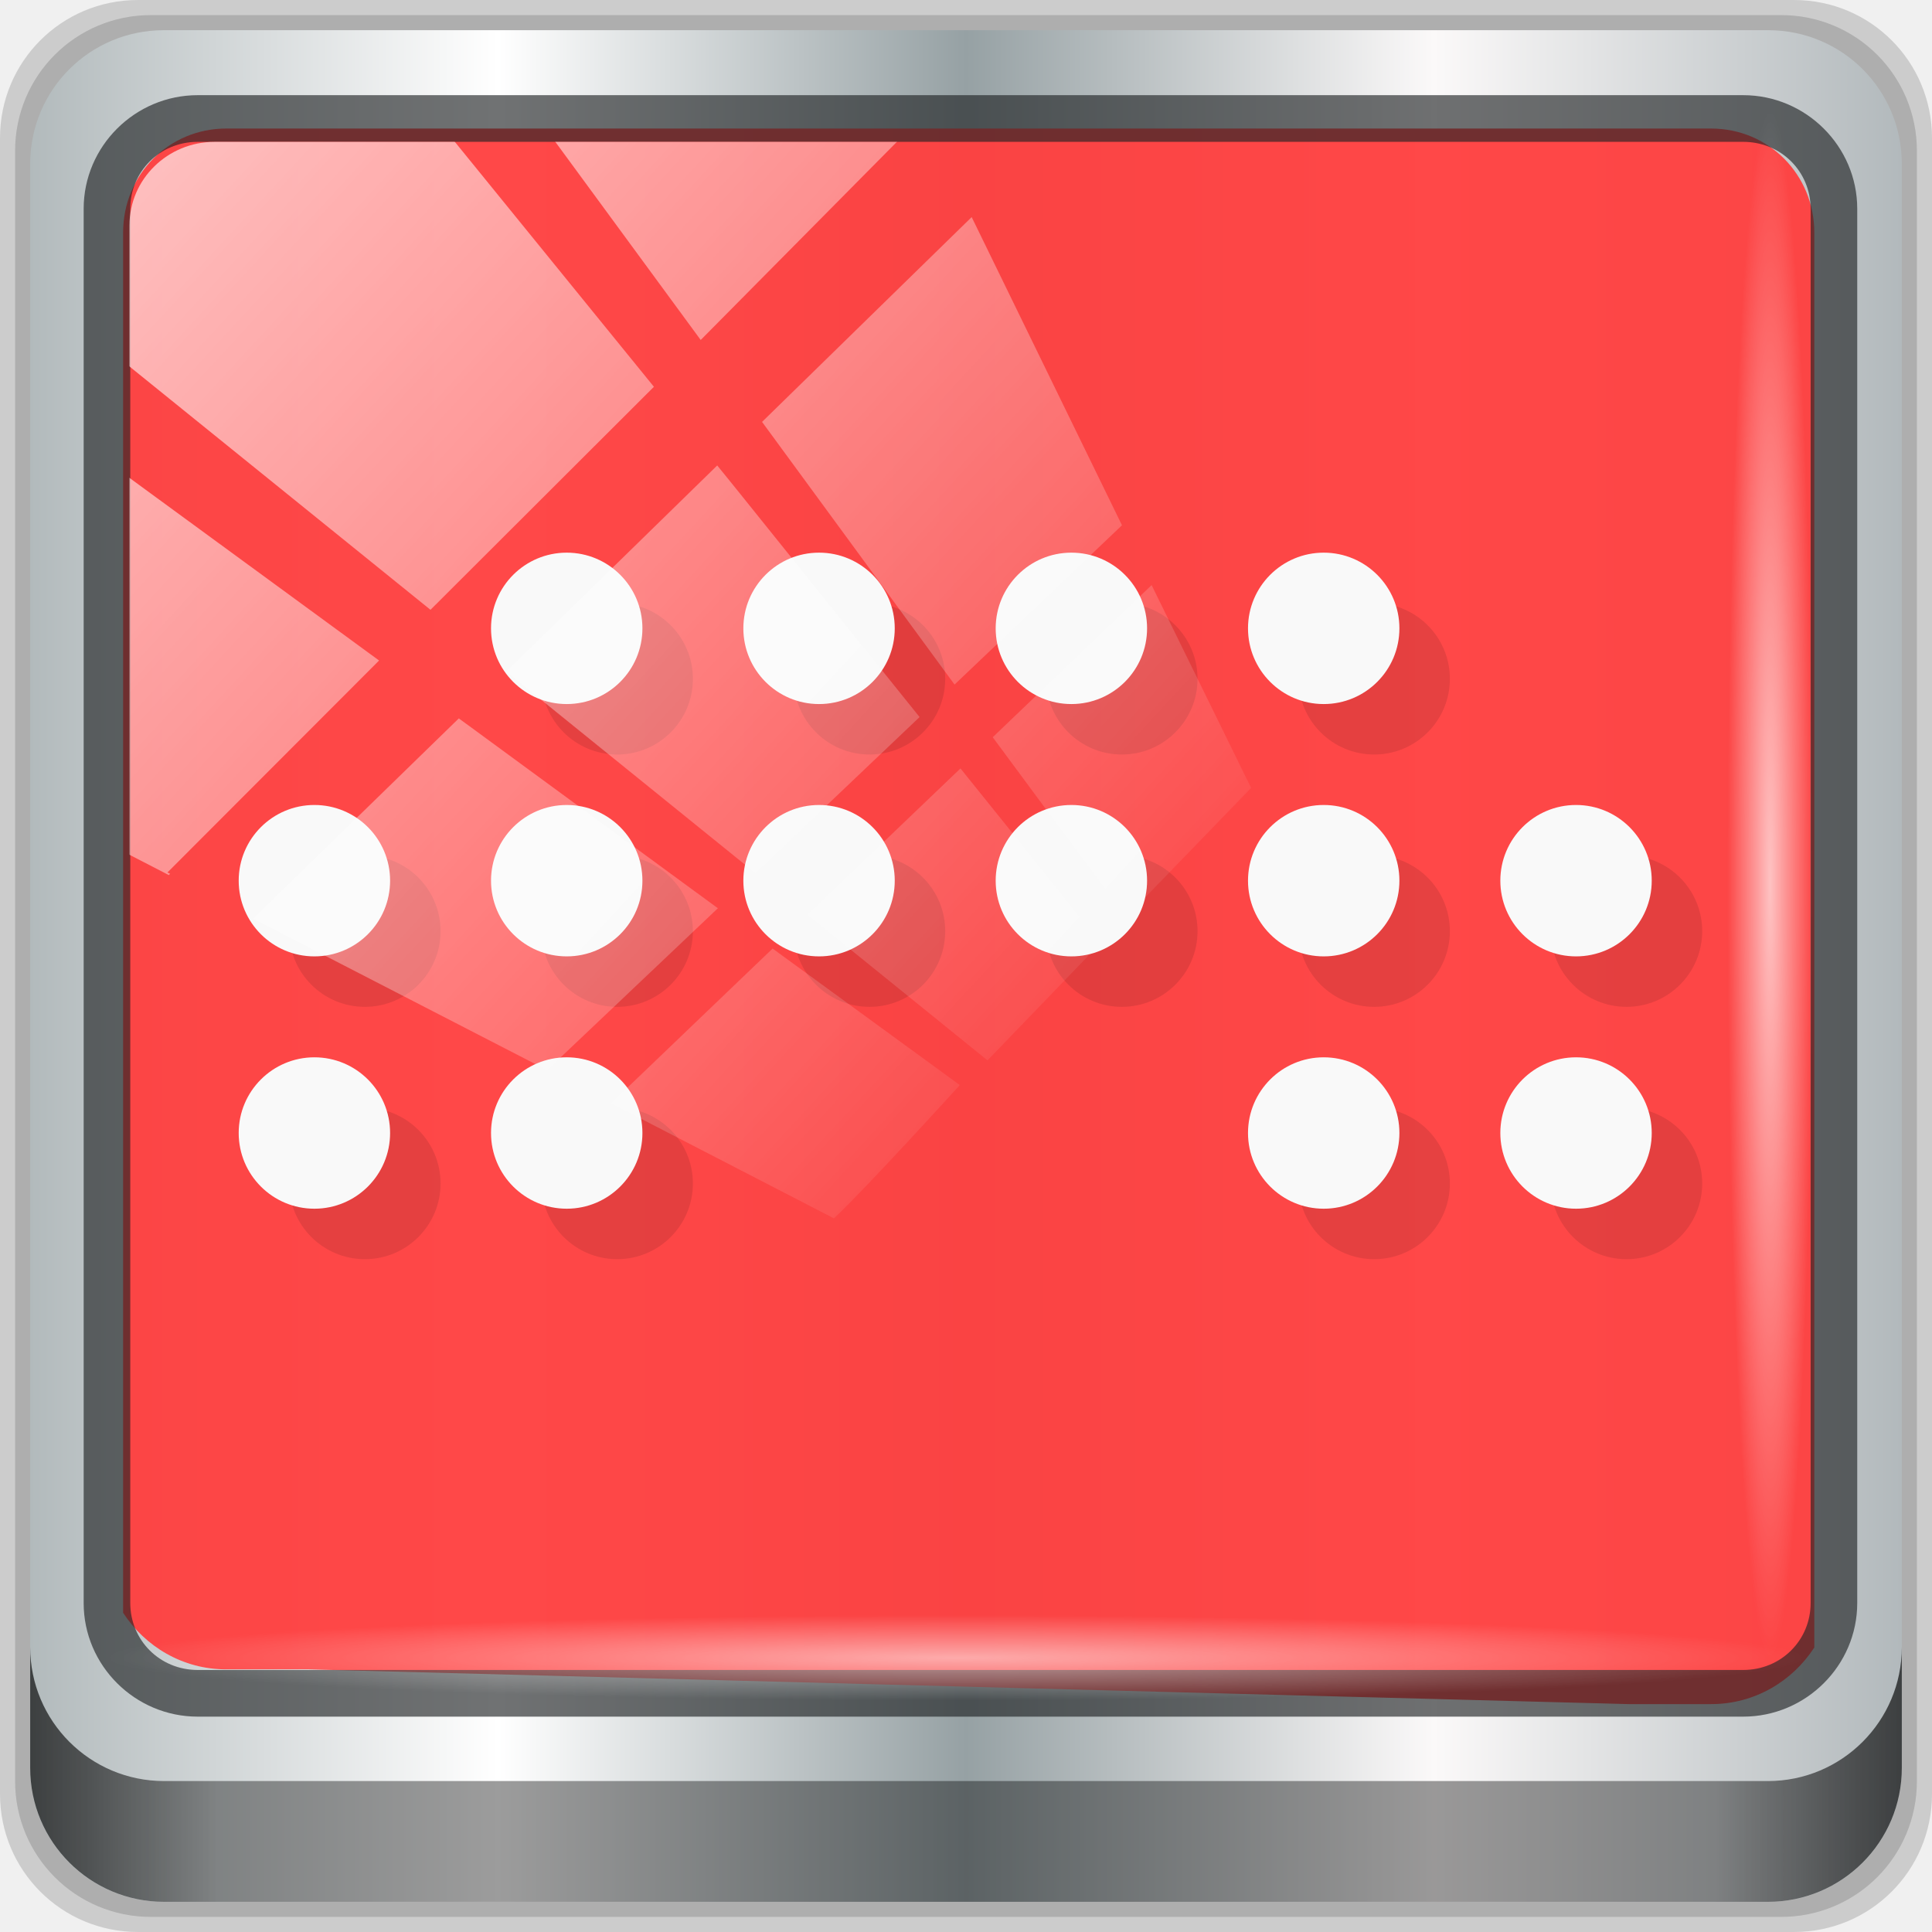
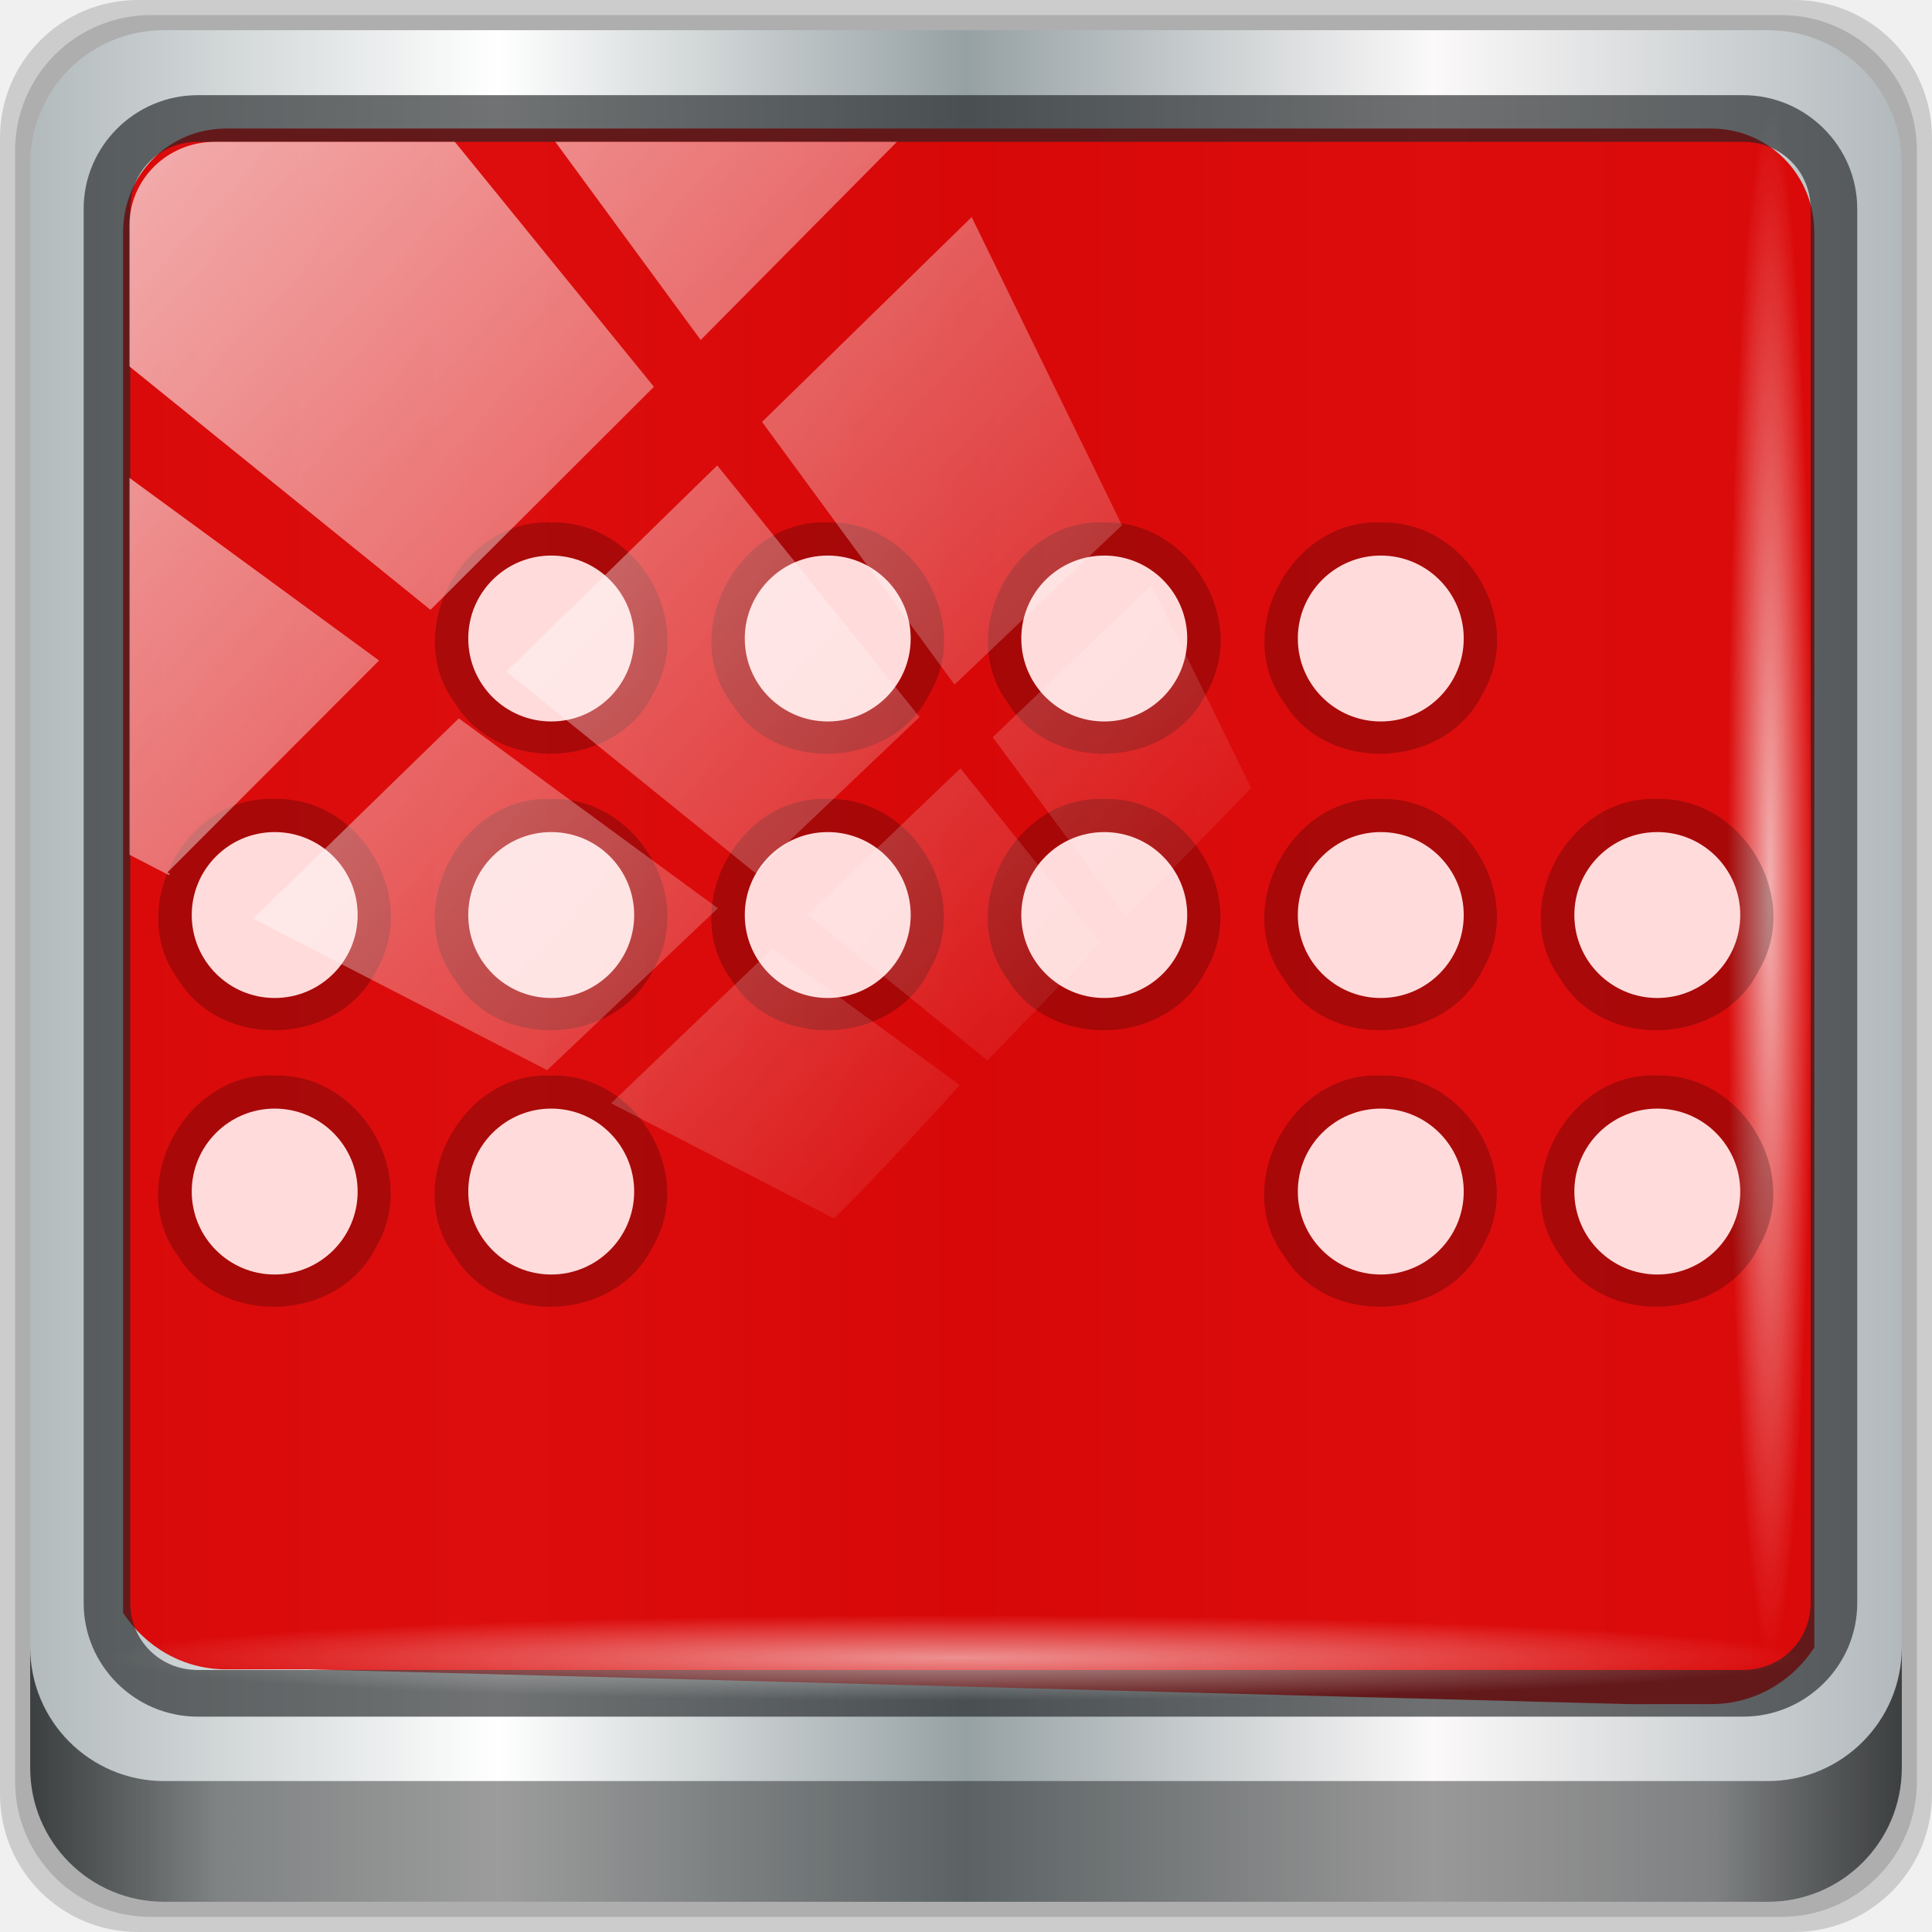
<svg xmlns="http://www.w3.org/2000/svg" xmlns:xlink="http://www.w3.org/1999/xlink" version="1.1" viewBox="0 0 96 96" id="svg59" width="96" height="96">
  <defs id="defs7">
    <linearGradient id="linearGradient3764" x2="47" gradientUnits="userSpaceOnUse" x1="1" gradientTransform="rotate(-90,24,24)">
      <stop style="stop-color:#d41c31" offset="0" id="stop2" />
      <stop style="stop-color:#e22137" offset="1" id="stop4" />
    </linearGradient>
    <linearGradient gradientTransform="rotate(-90,24,24)" gradientUnits="userSpaceOnUse" x2="47" x1="1" id="linearGradient3764-3">
      <stop id="stop7" style="stop-color:#505050;stop-opacity:1" />
      <stop id="stop9" style="stop-color:#5a5a5a;stop-opacity:1" offset="1" />
    </linearGradient>
    <radialGradient gradientTransform="translate(-56.33898,76.67797)" gradientUnits="userSpaceOnUse" r="8" cy="23" cx="31" id="radialGradient4187">
      <stop id="stop12" style="stop-color:#e36b5d;stop-opacity:1" />
      <stop id="stop14" style="stop-color:#e05b4c;stop-opacity:1" offset="1" />
    </radialGradient>
    <radialGradient gradientTransform="translate(-56.33898,76.67797)" gradientUnits="userSpaceOnUse" r="8" cy="29" cx="22" id="radialGradient4195">
      <stop id="stop17" style="stop-color:#7070d0;stop-opacity:1" />
      <stop id="stop19" style="stop-color:#6161cb;stop-opacity:1" offset="1" />
    </radialGradient>
    <radialGradient gradientTransform="translate(-56.33898,76.67797)" gradientUnits="userSpaceOnUse" r="8" cy="19" cx="20" id="radialGradient4203">
      <stop id="stop22" style="stop-color:#32e647;stop-opacity:1" />
      <stop id="stop24" style="stop-color:#20e437;stop-opacity:1" offset="1" />
    </radialGradient>
    <linearGradient id="linearGradient6139-0">
      <stop style="stop-color:#c1adad;stop-opacity:1;" offset="0" id="stop6141-2" />
      <stop id="stop6151-0" offset="0.25" style="stop-color:#ffffff;stop-opacity:1;" />
      <stop id="stop6147-1" offset="0.5" style="stop-color:#aa9090;stop-opacity:1;" />
      <stop style="stop-color:#fbf9f9;stop-opacity:1;" offset="0.75" id="stop6149-4" />
      <stop style="stop-color:#c1adad;stop-opacity:1;" offset="1" id="stop6143-4" />
    </linearGradient>
    <linearGradient id="linearGradient556">
      <stop offset="0" style="stop-color:#ffffff;stop-opacity:1" id="stop557" />
      <stop offset="1" style="stop-color:#d2d2d2;stop-opacity:1;" id="stop558" />
    </linearGradient>
    <linearGradient id="linearGradient4091-0-3-0-7">
      <stop id="stop4093-3-6-4-2" offset="0" style="stop-color:#ffffff;stop-opacity:1;" />
      <stop style="stop-color:#ffffff;stop-opacity:1;" offset="0.8" id="stop4099-6-1-8-3" />
      <stop id="stop4095-1-0-7-9" offset="1" style="stop-color:#ffffff;stop-opacity:0;" />
    </linearGradient>
    <linearGradient id="linearGradient3832-0-6-1-1">
      <stop id="stop3834-6-3-7-1" offset="0" style="stop-color:#000000;stop-opacity:1;" />
      <stop style="stop-color:#000000;stop-opacity:0.588;" offset="0.1" id="stop3872-2-4" />
      <stop id="stop3844-6-2-7-6" offset="0.9" style="stop-color:#000000;stop-opacity:0.588;" />
      <stop id="stop3836-5-0-2-9" offset="1" style="stop-color:#000000;stop-opacity:1;" />
    </linearGradient>
    <linearGradient id="linearGradient3737">
      <stop id="stop3739" style="stop-color:#ffffff;stop-opacity:1" offset="0" />
      <stop id="stop3741" style="stop-color:#ffffff;stop-opacity:0" offset="1" />
    </linearGradient>
    <linearGradient y2="7.017" x2="45.448" y1="92.54" x1="45.448" gradientTransform="scale(1.005865,0.994169)" gradientUnits="userSpaceOnUse" id="linearGradient4740" xlink:href="#ButtonShadow" />
    <linearGradient x1="45.448" y1="92.54" x2="45.448" y2="7.017" id="ButtonShadow" gradientUnits="userSpaceOnUse" gradientTransform="scale(1.005865,0.994169)">
      <stop id="stop3750" style="stop-color:#000000;stop-opacity:1" offset="0" />
      <stop id="stop3752" style="stop-color:#000000;stop-opacity:0.588" offset="1" />
    </linearGradient>
    <filter style="color-interpolation-filters:sRGB" id="filter3174-3-13">
      <feGaussianBlur stdDeviation="1.71" id="feGaussianBlur3176-6-1" />
    </filter>
    <clipPath id="clipPath4156-4-2" clipPathUnits="userSpaceOnUse">
      <path id="path4158-0-4" d="m 27.046,-55.695 -14.214,13.321 h 0.061 l 15.653,21.771 10.231,-10.546 C 38.562,-32.302 27.468,-54.819 27.046,-55.695 Z M 9.647,-39.383 -5.241,-25.321 15.988,-7.806 26.372,-18.383 Z m 31.491,12.951 -9.741,9.714 8.945,12.458 7.781,-7.555 z m -49.84,4.379 -13.754,12.982 26.283,13.846 0.061,-0.062 -0.123,-0.062 L 13.599,-5.401 -8.702,-22.053 Z m 38.015,7.401 -9.803,9.775 11.579,9.559 7.628,-7.401 -8.669,-11.009 z m 20.187,5.674 -7.383,7.216 6.188,8.542 5.82,-6.137 z m -32.195,6.322 -9.557,9.498 13.662,7.185 7.934,-7.678 z m 23.312,2.374 -7.107,6.938 8.363,6.907 5.361,-5.674 -0.061,-0.092 -0.092,0.123 -6.464,-8.203 z m -8.73,8.542 -7.505,7.339 10.354,5.458 c 1.397,-1.321 5.675,-6.123 5.851,-6.322 z" style="opacity:0.6;fill:#ffffff;fill-opacity:1;stroke:none" />
    </clipPath>
    <filter style="color-interpolation-filters:sRGB" id="filter3174-53">
      <feGaussianBlur stdDeviation="1.71" id="feGaussianBlur3176-1" />
    </filter>
    <filter style="color-interpolation-filters:sRGB" id="filter3174">
      <feGaussianBlur id="feGaussianBlur3176" stdDeviation="1.71" />
    </filter>
    <radialGradient gradientTransform="translate(-56.33898,76.67797)" gradientUnits="userSpaceOnUse" r="8" cy="19" cx="20" id="radialGradient4203-3">
      <stop id="stop22-6" style="stop-color:#32e647;stop-opacity:1" />
      <stop id="stop24-7" style="stop-color:#20e437;stop-opacity:1" offset="1" />
    </radialGradient>
    <radialGradient gradientTransform="translate(-56.33898,76.67797)" gradientUnits="userSpaceOnUse" r="8" cy="23" cx="31" id="radialGradient4187-5">
      <stop id="stop12-3" style="stop-color:#e36b5d;stop-opacity:1" />
      <stop id="stop14-5" style="stop-color:#e05b4c;stop-opacity:1" offset="1" />
    </radialGradient>
    <radialGradient gradientTransform="translate(-56.33898,76.67797)" gradientUnits="userSpaceOnUse" r="8" cy="29" cx="22" id="radialGradient4195-6">
      <stop id="stop17-2" style="stop-color:#7070d0;stop-opacity:1" />
      <stop id="stop19-9" style="stop-color:#6161cb;stop-opacity:1" offset="1" />
    </radialGradient>
    <linearGradient xlink:href="#ButtonShadow" id="linearGradient4725" gradientUnits="userSpaceOnUse" gradientTransform="scale(1.005865,0.994169)" x1="45.448" y1="92.54" x2="45.448" y2="7.017" />
    <linearGradient xlink:href="#ButtonShadow" id="linearGradient4727" gradientUnits="userSpaceOnUse" gradientTransform="scale(1.005865,0.994169)" x1="45.448" y1="92.54" x2="45.448" y2="7.017" />
    <linearGradient y2="47" x2="90" y1="47" x1="6" gradientTransform="matrix(1.107143,0,0,1.107143,-4.993903,-3.620687)" gradientUnits="userSpaceOnUse" id="linearGradient4071-3" xlink:href="#linearGradient6139-0-6" />
    <linearGradient id="linearGradient6139-0-6">
      <stop style="stop-color:#b2babc;stop-opacity:1" offset="0" id="stop6141-2-7" />
      <stop id="stop6151-0-5" offset="0.25" style="stop-color:#ffffff;stop-opacity:1;" />
      <stop id="stop6147-1-3" offset="0.5" style="stop-color:#96a1a4;stop-opacity:1" />
      <stop style="stop-color:#fbf9f9;stop-opacity:1;" offset="0.75" id="stop6149-4-5" />
      <stop style="stop-color:#b2b9bc;stop-opacity:1" offset="1" id="stop6143-4-6" />
    </linearGradient>
    <linearGradient gradientUnits="userSpaceOnUse" y2="88.172" x2="94.5" y1="88.172" x1="1.5" id="linearGradient4129-2" xlink:href="#linearGradient3832-0-6-1-1" gradientTransform="translate(0.1489535,0.415026)" />
    <radialGradient r="43.199" fy="44.893" fx="13.948" cy="44.893" cx="13.948" gradientTransform="matrix(0.9751338,0,0,0.04919072,34.04765,80.58172)" gradientUnits="userSpaceOnUse" id="radialGradient7462" xlink:href="#linearGradient3737" />
    <radialGradient r="43.199" fy="44.893" fx="13.948" cy="44.893" cx="13.948" gradientTransform="matrix(0.8883266,0,0,0.04919072,31.95952,-90.31726)" gradientUnits="userSpaceOnUse" id="radialGradient7464" xlink:href="#linearGradient3737" />
    <clipPath clipPathUnits="userSpaceOnUse" id="clipPath4156-4-1">
      <path style="opacity:0.6;fill:#ffffff;fill-opacity:1;stroke:none" d="m 27.046,-55.695 -14.214,13.321 h 0.061 l 15.653,21.771 10.231,-10.546 C 38.562,-32.302 27.468,-54.819 27.046,-55.695 Z M 9.647,-39.383 -5.241,-25.321 15.988,-7.806 26.372,-18.383 Z m 31.491,12.951 -9.741,9.714 8.945,12.458 7.781,-7.555 z m -49.84,4.379 -13.754,12.982 26.283,13.846 0.061,-0.062 -0.123,-0.062 L 13.599,-5.401 -8.702,-22.053 Z m 38.015,7.401 -9.803,9.775 11.579,9.559 7.628,-7.401 -8.669,-11.009 z m 20.187,5.674 -7.383,7.216 6.188,8.542 5.82,-6.137 z m -32.195,6.322 -9.557,9.498 13.662,7.185 7.934,-7.678 z m 23.312,2.374 -7.107,6.938 8.363,6.907 5.361,-5.674 -0.061,-0.092 -0.092,0.123 -6.464,-8.203 z m -8.73,8.542 -7.505,7.339 10.354,5.458 c 1.397,-1.321 5.675,-6.123 5.851,-6.322 z" id="path4158-0-8" />
    </clipPath>
    <linearGradient xlink:href="#linearGradient3737" id="linearGradient987" gradientUnits="userSpaceOnUse" x1="2.771" y1="-28.642" x2="50.528" y2="14.514" />
  </defs>
  <g id="g4723">
    <g transform="translate(0,-6.000001)" id="g4704">
      <g id="g6902">
        <g id="layer1-2" transform="translate(-1e-6,32)">
          <g id="g7390-7" transform="translate(-8.043958,-17.33444)">
            <g id="g4615-6" transform="translate(251.288,-104.8973)">
              <g style="display:none" id="layer2-8-6">
                <rect style="opacity:0.9;fill:url(#linearGradient4725);fill-opacity:1;fill-rule:nonzero;stroke:none;filter:url(#filter3174-3-13)" id="rect3745-9-2" y="7" x="5" ry="6" rx="6" height="85" width="86" />
              </g>
            </g>
            <g transform="translate(0,6.000001)" id="g3950">
              <g transform="translate(7.895003,-15.08059)" style="display:inline" id="g2780">
                <path id="path3288" d="M 89.292,0.415 H 7.006 c -3.799,0 -6.857,3.058 -6.857,6.857 V 89.558 c 0,3.799 3.058,6.857 6.857,6.857 H 89.292 c 3.799,0 6.857,-3.058 6.857,-6.857 V 7.272 c 0,-3.799 -3.058,-6.857 -6.857,-6.857 z" style="display:inline;opacity:0.15;fill:#000000;fill-opacity:1;fill-rule:nonzero;stroke:none" />
                <path style="display:inline;opacity:0.15;fill:#000000;fill-opacity:1;fill-rule:nonzero;stroke:none" d="M 88.649,1.165 H 7.649 c -3.739,0 -6.75,3.01 -6.75,6.75 V 88.915 c 0,3.74 3.011,6.75 6.75,6.75 H 88.649 c 3.74,0 6.75,-3.01 6.75,-6.75 V 7.915 c 0,-3.739 -3.01,-6.75 -6.75,-6.75 z" id="path4085" />
                <path id="rect4251-1" d="M 88.006,1.915 H 8.292 c -3.68,0 -6.643,2.963 -6.643,6.643 V 88.272 c 0,3.68 2.963,6.643 6.643,6.643 H 88.006 c 3.68,0 6.643,-2.963 6.643,-6.643 V 8.558 c 0,-3.68 -2.963,-6.643 -6.643,-6.643 z" style="display:inline;fill:url(#linearGradient4071-3);fill-opacity:1;fill-rule:nonzero;stroke:none" />
-                 <path id="path3400-6" d="m 11.39,6.802 c -2.856,0 -5.124,2.288 -5.124,5.171 v 21.427 7.239 39.914 c 1.097,1.684 2.969,2.812 5.124,2.812 h 4.099 l 65.589,1.726 h 4.099 c 2.155,0 4.027,-1.127 5.124,-2.812 l 0,-41.639 v -7.239 -21.427 c 0,-2.883 -2.268,-5.171 -5.124,-5.171 z" style="display:inline;opacity:0.949;fill:#ff3e3e;fill-opacity:1;fill-rule:nonzero;stroke:none;stroke-width:1.03" />
+                 <path id="path3400-6" d="m 11.39,6.802 c -2.856,0 -5.124,2.288 -5.124,5.171 v 21.427 7.239 39.914 c 1.097,1.684 2.969,2.812 5.124,2.812 h 4.099 l 65.589,1.726 h 4.099 c 2.155,0 4.027,-1.127 5.124,-2.812 l 0,-41.639 v -7.239 -21.427 c 0,-2.883 -2.268,-5.171 -5.124,-5.171 z" style="display:inline;opacity:0.949;fill:#db0000;fill-opacity:1;fill-rule:nonzero;stroke:none;stroke-width:1.03" />
                <path style="color:#000000;font-style:normal;font-variant:normal;font-weight:normal;font-stretch:normal;font-size:medium;line-height:normal;font-family:Sans;-inkscape-font-specification:Sans;text-indent:0;text-align:start;text-decoration:none;text-decoration-line:none;letter-spacing:normal;word-spacing:normal;text-transform:none;writing-mode:lr-tb;direction:ltr;baseline-shift:baseline;text-anchor:start;display:inline;overflow:visible;visibility:visible;fill:#1f2224;fill-opacity:0.633;stroke:none;stroke-width:2.376;marker:none;enable-background:accumulate" d="m 9.974,5.144 c -3.117,0 -5.668,2.54 -5.668,5.646 v 69.278 c 0,3.106 2.551,5.646 5.668,5.646 H 86.766 c 3.117,0 5.668,-2.54 5.668,-5.646 V 10.79 c 0,-3.106 -2.551,-5.646 -5.668,-5.646 z m 0,2.319 H 86.766 c 1.888,0 3.352,1.48 3.352,3.327 v 69.278 c 0,1.846 -1.464,3.327 -3.352,3.327 H 9.974 c -1.888,0 -3.352,-1.48 -3.352,-3.327 V 10.79 c 0,-1.846 1.464,-3.327 3.352,-3.327 z" id="path4989" />
                <path id="path4118" d="m 1.649,82.259 v 6 c 0,3.68 2.976,6.656 6.656,6.656 H 87.993 c 3.68,0 6.656,-2.976 6.656,-6.656 v -6 c 0,3.68 -2.976,6.656 -6.656,6.656 H 8.305 c -3.68,0 -6.656,-2.976 -6.656,-6.656 z" style="display:inline;opacity:0.658;fill:url(#linearGradient4129-2);fill-opacity:1;fill-rule:nonzero;stroke:none" />
                <rect ry="4.25" rx="0" y="80.665" x="5.524" height="4.25" width="84.25" id="rect4131" style="opacity:0.55;fill:url(#radialGradient7462);fill-opacity:1;stroke:none" />
                <rect transform="rotate(90)" style="opacity:0.669;fill:url(#radialGradient7464);fill-opacity:1;stroke:none" id="rect4141" width="76.75" height="4.25" x="5.975" y="-90.234" rx="0" ry="4.25" />
                <g id="g4748" transform="matrix(2.507613,0,0,2.507613,95.05828,-247.3237)">
-                   <g id="g23" transform="translate(-42.11864,93.74576)" style="opacity:0.1">
-                     <path id="path21" d="M 38,28.5 A 1.5,1.5 0 0 1 36.5,30 1.5,1.5 0 0 1 35,28.5 1.5,1.5 0 0 1 36.5,27 1.5,1.5 0 0 1 38,28.5 Z m -5,0 A 1.5,1.5 0 0 1 31.5,30 1.5,1.5 0 0 1 30,28.5 1.5,1.5 0 0 1 31.5,27 1.5,1.5 0 0 1 33,28.5 Z m -15,0 A 1.5,1.5 0 0 1 16.5,30 1.5,1.5 0 0 1 15,28.5 1.5,1.5 0 0 1 16.5,27 1.5,1.5 0 0 1 18,28.5 Z m -5,0 A 1.5,1.5 0 0 1 11.5,30 1.5,1.5 0 0 1 10,28.5 1.5,1.5 0 0 1 11.5,27 1.5,1.5 0 0 1 13,28.5 Z m 25,-5 A 1.5,1.5 0 0 1 36.5,25 1.5,1.5 0 0 1 35,23.5 1.5,1.5 0 0 1 36.5,22 1.5,1.5 0 0 1 38,23.5 Z m -5,0 A 1.5,1.5 0 0 1 31.5,25 1.5,1.5 0 0 1 30,23.5 1.5,1.5 0 0 1 31.5,22 1.5,1.5 0 0 1 33,23.5 Z m -5,0 A 1.5,1.5 0 0 1 26.5,25 1.5,1.5 0 0 1 25,23.5 1.5,1.5 0 0 1 26.5,22 1.5,1.5 0 0 1 28,23.5 Z m -5,0 A 1.5,1.5 0 0 1 21.5,25 1.5,1.5 0 0 1 20,23.5 1.5,1.5 0 0 1 21.5,22 1.5,1.5 0 0 1 23,23.5 Z m -5,0 A 1.5,1.5 0 0 1 16.5,25 1.5,1.5 0 0 1 15,23.5 1.5,1.5 0 0 1 16.5,22 1.5,1.5 0 0 1 18,23.5 Z m -5,0 A 1.5,1.5 0 0 1 11.5,25 1.5,1.5 0 0 1 10,23.5 1.5,1.5 0 0 1 11.5,22 1.5,1.5 0 0 1 13,23.5 Z m 5,-5 A 1.5,1.5 0 0 1 16.5,20 1.5,1.5 0 0 1 15,18.5 1.5,1.5 0 0 1 16.5,17 1.5,1.5 0 0 1 18,18.5 Z m 15,0 A 1.5,1.5 0 0 1 31.5,20 1.5,1.5 0 0 1 30,18.5 1.5,1.5 0 0 1 31.5,17 1.5,1.5 0 0 1 33,18.5 Z m -5,0 A 1.5,1.5 0 0 1 26.5,20 1.5,1.5 0 0 1 25,18.5 1.5,1.5 0 0 1 26.5,17 1.5,1.5 0 0 1 28,18.5 Z m -5,0 A 1.5,1.5 0 0 1 21.5,20 1.5,1.5 0 0 1 20,18.5 1.5,1.5 0 0 1 21.5,17 1.5,1.5 0 0 1 23,18.5 Z" />
+                   <g style="fill:#f9f9f9;stroke:#000000;stroke-opacity:1;stroke-width:1.196;stroke-miterlimit:4;stroke-dasharray:none" id="g957" transform="translate(-43.11864,92.74576)">
+                     <path id="path955" style="color:#000000;font-style:normal;font-variant:normal;font-weight:normal;font-stretch:normal;font-size:medium;line-height:normal;font-family:sans-serif;font-variant-ligatures:normal;font-variant-position:normal;font-variant-caps:normal;font-variant-numeric:normal;font-variant-alternates:normal;font-feature-settings:normal;text-indent:0;text-align:start;text-decoration:none;text-decoration-line:none;text-decoration-style:solid;text-decoration-color:#000000;letter-spacing:normal;word-spacing:normal;text-transform:none;writing-mode:lr-tb;direction:ltr;text-orientation:mixed;dominant-baseline:auto;baseline-shift:baseline;text-anchor:start;white-space:normal;shape-padding:0;clip-rule:nonzero;display:inline;overflow:visible;visibility:visible;opacity:1;isolation:auto;mix-blend-mode:normal;color-interpolation:sRGB;color-interpolation-filters:linearRGB;solid-color:#000000;solid-opacity:1;vector-effect:none;fill:#000000;fill-opacity:0.232;fill-rule:nonzero;stroke:none;stroke-width:1.311;stroke-linecap:butt;stroke-linejoin:miter;stroke-miterlimit:4;stroke-dasharray:none;stroke-dashoffset:0;stroke-opacity:1;color-rendering:auto;image-rendering:auto;shape-rendering:auto;text-rendering:auto;enable-background:accumulate" d="m 16.192,16.403 c -1.762,-0.081 -2.969,2.164 -1.904,3.581 0.866,1.42 3.197,1.305 3.924,-0.19 0.861,-1.455 -0.338,-3.444 -2.02,-3.391 z m 5.479,0 c -1.762,-0.081 -2.969,2.164 -1.904,3.581 0.866,1.42 3.197,1.305 3.924,-0.19 0.861,-1.455 -0.338,-3.444 -2.02,-3.391 z m 5.479,0 c -1.762,-0.081 -2.969,2.164 -1.904,3.581 0.866,1.42 3.197,1.305 3.924,-0.19 0.861,-1.455 -0.338,-3.444 -2.02,-3.391 z m 5.479,0 c -1.762,-0.081 -2.969,2.164 -1.904,3.581 0.866,1.42 3.197,1.305 3.924,-0.19 0.861,-1.455 -0.338,-3.444 -2.02,-3.391 z m -16.438,1.31 c 1.696,-0.007 0.859,2.766 -0.556,1.811 -0.803,-0.5 -0.398,-1.856 0.556,-1.811 z m 5.479,0 c 1.696,-0.007 0.859,2.766 -0.556,1.811 -0.803,-0.5 -0.398,-1.856 0.556,-1.811 z m 5.479,0 c 1.696,-0.007 0.859,2.766 -0.556,1.811 -0.803,-0.5 -0.398,-1.856 0.556,-1.811 z m 5.479,0 c 1.696,-0.007 0.859,2.766 -0.556,1.811 -0.803,-0.5 -0.398,-1.856 0.556,-1.811 z m -21.918,4.169 c -1.762,-0.081 -2.969,2.164 -1.904,3.581 0.866,1.42 3.197,1.305 3.924,-0.19 0.861,-1.455 -0.338,-3.444 -2.02,-3.391 z m 5.479,0 c -1.762,-0.081 -2.969,2.164 -1.904,3.581 0.866,1.42 3.197,1.305 3.924,-0.19 0.861,-1.455 -0.338,-3.444 -2.02,-3.391 z m 5.479,0 c -1.762,-0.081 -2.969,2.164 -1.904,3.581 0.866,1.42 3.197,1.305 3.924,-0.19 0.861,-1.455 -0.338,-3.444 -2.02,-3.391 z m 5.479,0 c -1.762,-0.081 -2.969,2.164 -1.904,3.581 0.866,1.42 3.197,1.305 3.924,-0.19 0.861,-1.455 -0.338,-3.444 -2.02,-3.391 z m 5.479,0 c -1.762,-0.081 -2.969,2.164 -1.904,3.581 0.866,1.42 3.197,1.305 3.924,-0.19 0.861,-1.455 -0.338,-3.444 -2.02,-3.391 z m 5.479,0 c -1.762,-0.081 -2.969,2.164 -1.904,3.581 0.866,1.42 3.197,1.305 3.924,-0.19 0.861,-1.455 -0.338,-3.444 -2.02,-3.391 z m -27.397,1.31 c 1.696,-0.007 0.859,2.766 -0.556,1.811 -0.803,-0.5 -0.398,-1.856 0.556,-1.811 z m 5.479,0 c 1.696,-0.007 0.859,2.766 -0.556,1.811 -0.803,-0.5 -0.398,-1.856 0.556,-1.811 z m 5.479,0 c 1.696,-0.007 0.859,2.766 -0.556,1.811 -0.803,-0.5 -0.398,-1.856 0.556,-1.811 z m 5.479,0 c 1.696,-0.007 0.859,2.766 -0.556,1.811 -0.803,-0.5 -0.398,-1.856 0.556,-1.811 z m 5.479,0 c 1.696,-0.007 0.859,2.766 -0.556,1.811 -0.803,-0.5 -0.398,-1.856 0.556,-1.811 z m 5.479,0 c 1.696,-0.007 0.859,2.766 -0.556,1.811 -0.803,-0.5 -0.398,-1.856 0.556,-1.811 z m -27.397,4.169 c -1.762,-0.081 -2.969,2.164 -1.904,3.581 0.866,1.42 3.197,1.305 3.924,-0.19 0.861,-1.455 -0.338,-3.444 -2.02,-3.391 z m 5.479,0 c -1.762,-0.081 -2.969,2.164 -1.904,3.581 0.866,1.42 3.197,1.305 3.924,-0.19 0.861,-1.455 -0.338,-3.444 -2.02,-3.391 z m 16.438,0 c -1.762,-0.081 -2.969,2.164 -1.904,3.581 0.866,1.42 3.197,1.305 3.924,-0.19 0.861,-1.455 -0.338,-3.444 -2.02,-3.391 z m 5.479,0 c -1.762,-0.081 -2.969,2.164 -1.904,3.581 0.866,1.42 3.197,1.305 3.924,-0.19 0.861,-1.455 -0.338,-3.444 -2.02,-3.391 z M 10.713,28.671 c 1.696,-0.007 0.859,2.766 -0.556,1.811 -0.803,-0.5 -0.398,-1.856 0.556,-1.811 z m 5.479,0 c 1.696,-0.007 0.859,2.766 -0.556,1.811 -0.803,-0.5 -0.398,-1.856 0.556,-1.811 z m 16.438,0 c 1.696,-0.007 0.859,2.766 -0.556,1.811 -0.803,-0.5 -0.398,-1.856 0.556,-1.811 z m 5.479,0 c 1.696,-0.007 0.859,2.766 -0.556,1.811 -0.803,-0.5 -0.398,-1.856 0.556,-1.811 z" />
                  </g>
-                   <g transform="translate(-43.11864,92.74576)" id="g53" style="fill:#f9f9f9">
-                     <path id="path25" d="M 23,18.5 A 1.5,1.5 0 0 1 21.5,20 1.5,1.5 0 0 1 20,18.5 1.5,1.5 0 0 1 21.5,17 1.5,1.5 0 0 1 23,18.5 Z" />
-                     <path id="path27" d="M 28,18.5 A 1.5,1.5 0 0 1 26.5,20 1.5,1.5 0 0 1 25,18.5 1.5,1.5 0 0 1 26.5,17 1.5,1.5 0 0 1 28,18.5 Z" />
-                     <path id="path29" d="M 33,18.5 A 1.5,1.5 0 0 1 31.5,20 1.5,1.5 0 0 1 30,18.5 1.5,1.5 0 0 1 31.5,17 1.5,1.5 0 0 1 33,18.5 Z" />
-                     <path id="path31" d="M 18,18.5 A 1.5,1.5 0 0 1 16.5,20 1.5,1.5 0 0 1 15,18.5 1.5,1.5 0 0 1 16.5,17 1.5,1.5 0 0 1 18,18.5 Z" />
-                     <path id="path33" d="M 13,23.5 A 1.5,1.5 0 0 1 11.5,25 1.5,1.5 0 0 1 10,23.5 1.5,1.5 0 0 1 11.5,22 1.5,1.5 0 0 1 13,23.5 Z" />
-                     <path id="path35" d="M 18,23.5 A 1.5,1.5 0 0 1 16.5,25 1.5,1.5 0 0 1 15,23.5 1.5,1.5 0 0 1 16.5,22 1.5,1.5 0 0 1 18,23.5 Z" />
-                     <path id="path37" d="M 23,23.5 A 1.5,1.5 0 0 1 21.5,25 1.5,1.5 0 0 1 20,23.5 1.5,1.5 0 0 1 21.5,22 1.5,1.5 0 0 1 23,23.5 Z" />
-                     <path id="path39" d="M 28,23.5 A 1.5,1.5 0 0 1 26.5,25 1.5,1.5 0 0 1 25,23.5 1.5,1.5 0 0 1 26.5,22 1.5,1.5 0 0 1 28,23.5 Z" />
-                     <path id="path41" d="M 33,23.5 A 1.5,1.5 0 0 1 31.5,25 1.5,1.5 0 0 1 30,23.5 1.5,1.5 0 0 1 31.5,22 1.5,1.5 0 0 1 33,23.5 Z" />
-                     <path id="path43" d="M 38,23.5 A 1.5,1.5 0 0 1 36.5,25 1.5,1.5 0 0 1 35,23.5 1.5,1.5 0 0 1 36.5,22 1.5,1.5 0 0 1 38,23.5 Z" />
-                     <path id="path45" d="M 13,28.5 A 1.5,1.5 0 0 1 11.5,30 1.5,1.5 0 0 1 10,28.5 1.5,1.5 0 0 1 11.5,27 1.5,1.5 0 0 1 13,28.5 Z" />
-                     <path id="path47" d="M 18,28.5 A 1.5,1.5 0 0 1 16.5,30 1.5,1.5 0 0 1 15,28.5 1.5,1.5 0 0 1 16.5,27 1.5,1.5 0 0 1 18,28.5 Z" />
-                     <path id="path49" d="M 33,28.5 A 1.5,1.5 0 0 1 31.5,30 1.5,1.5 0 0 1 30,28.5 1.5,1.5 0 0 1 31.5,27 1.5,1.5 0 0 1 33,28.5 Z" />
-                     <path id="path51" d="M 38,28.5 A 1.5,1.5 0 0 1 36.5,30 1.5,1.5 0 0 1 35,28.5 1.5,1.5 0 0 1 36.5,27 1.5,1.5 0 0 1 38,28.5 Z" />
+                   <g transform="matrix(1.095878,0,0,1.095878,-45.00784,91.17332)" id="g53" style="fill:#f9f9f9">
+                     <path id="path51" d="M 38,28.5 A 1.5,1.5 0 0 1 36.5,30 1.5,1.5 0 0 1 35,28.5 1.5,1.5 0 0 1 36.5,27 1.5,1.5 0 0 1 38,28.5 Z m -5,0 A 1.5,1.5 0 0 1 31.5,30 1.5,1.5 0 0 1 30,28.5 1.5,1.5 0 0 1 31.5,27 1.5,1.5 0 0 1 33,28.5 Z m -15,0 A 1.5,1.5 0 0 1 16.5,30 1.5,1.5 0 0 1 15,28.5 1.5,1.5 0 0 1 16.5,27 1.5,1.5 0 0 1 18,28.5 Z m -5,0 A 1.5,1.5 0 0 1 11.5,30 1.5,1.5 0 0 1 10,28.5 1.5,1.5 0 0 1 11.5,27 1.5,1.5 0 0 1 13,28.5 Z m 25,-5 A 1.5,1.5 0 0 1 36.5,25 1.5,1.5 0 0 1 35,23.5 1.5,1.5 0 0 1 36.5,22 1.5,1.5 0 0 1 38,23.5 Z m -5,0 A 1.5,1.5 0 0 1 31.5,25 1.5,1.5 0 0 1 30,23.5 1.5,1.5 0 0 1 31.5,22 1.5,1.5 0 0 1 33,23.5 Z m -5,0 A 1.5,1.5 0 0 1 26.5,25 1.5,1.5 0 0 1 25,23.5 1.5,1.5 0 0 1 26.5,22 1.5,1.5 0 0 1 28,23.5 Z m -5,0 A 1.5,1.5 0 0 1 21.5,25 1.5,1.5 0 0 1 20,23.5 1.5,1.5 0 0 1 21.5,22 1.5,1.5 0 0 1 23,23.5 Z m -5,0 A 1.5,1.5 0 0 1 16.5,25 1.5,1.5 0 0 1 15,23.5 1.5,1.5 0 0 1 16.5,22 1.5,1.5 0 0 1 18,23.5 Z m -5,0 A 1.5,1.5 0 0 1 11.5,25 1.5,1.5 0 0 1 10,23.5 1.5,1.5 0 0 1 11.5,22 1.5,1.5 0 0 1 13,23.5 Z m 5,-5 A 1.5,1.5 0 0 1 16.5,20 1.5,1.5 0 0 1 15,18.5 1.5,1.5 0 0 1 16.5,17 1.5,1.5 0 0 1 18,18.5 Z m 15,0 A 1.5,1.5 0 0 1 31.5,20 1.5,1.5 0 0 1 30,18.5 1.5,1.5 0 0 1 31.5,17 1.5,1.5 0 0 1 33,18.5 Z m -5,0 A 1.5,1.5 0 0 1 26.5,20 1.5,1.5 0 0 1 25,18.5 1.5,1.5 0 0 1 26.5,17 1.5,1.5 0 0 1 28,18.5 Z m -5,0 A 1.5,1.5 0 0 1 21.5,20 1.5,1.5 0 0 1 20,18.5 1.5,1.5 0 0 1 21.5,17 1.5,1.5 0 0 1 23,18.5 Z" style="fill:#ffdbdb;fill-opacity:1" />
                  </g>
                </g>
                <rect clip-path="url(#clipPath4156-4-1)" ry="3.957" rx="3.957" y="-30" x="2" height="69.024" width="75.966" id="rect4146" style="opacity:0.65;fill:url(#linearGradient987);fill-opacity:1;stroke:none" transform="matrix(1.069245,0,0,1.047683,4.44418,38.89401)" />
              </g>
            </g>
          </g>
        </g>
        <g style="display:none" id="layer2-0">
          <rect style="opacity:0.9;fill:url(#linearGradient4727);fill-opacity:1;fill-rule:nonzero;stroke:none;filter:url(#filter3174-53)" id="rect3745-1" y="7" x="5" ry="6" rx="6" height="85" width="86" />
        </g>
        <g id="layer5-1" />
      </g>
      <g id="layer2" style="display:none">
        <rect width="86" height="85" rx="6" ry="6" x="5" y="7" id="rect3745" style="opacity:0.9;fill:url(#linearGradient4740);fill-opacity:1;fill-rule:nonzero;stroke:none;filter:url(#filter3174)" />
      </g>
      <g id="layer1" transform="translate(-175.322,97.62712)" />
    </g>
    <g transform="translate(0,42)" id="g38">
      <g id="g40">
        
      </g>
    </g>
  </g>
</svg>
